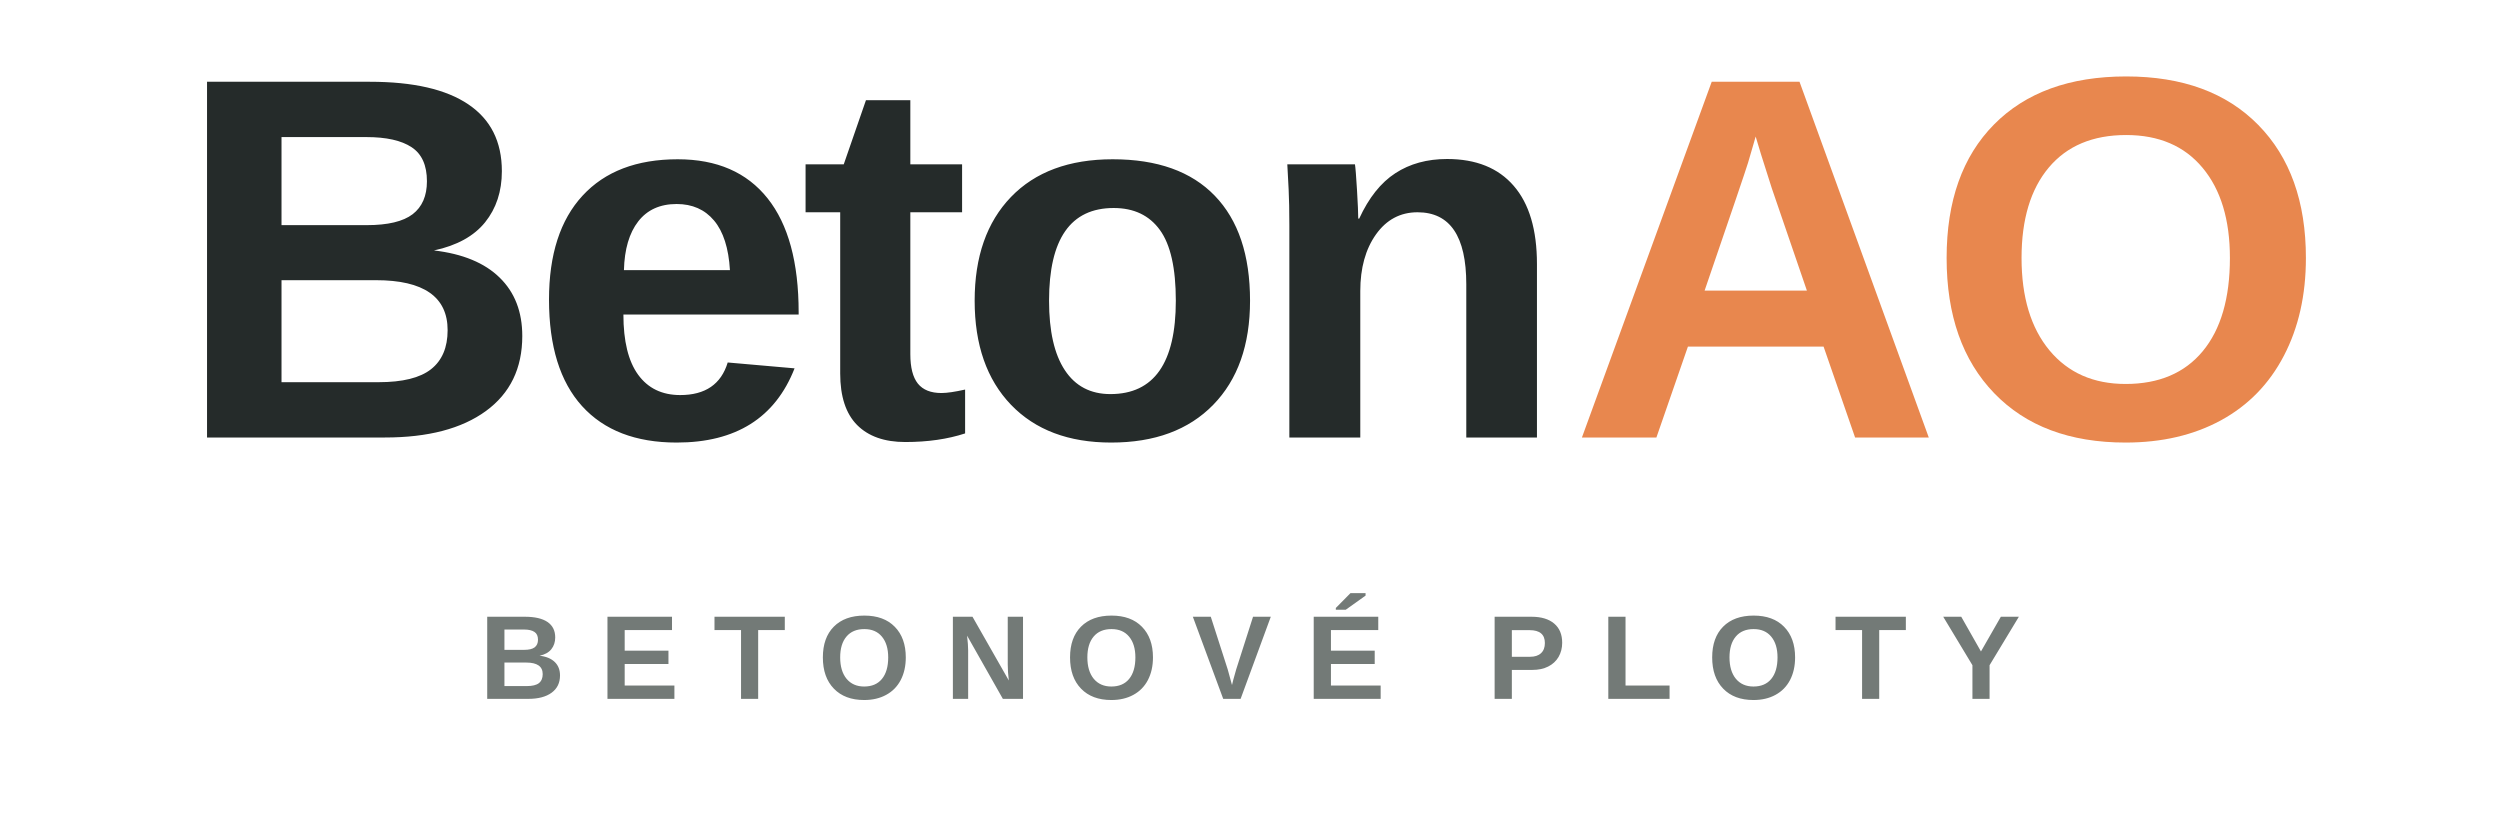
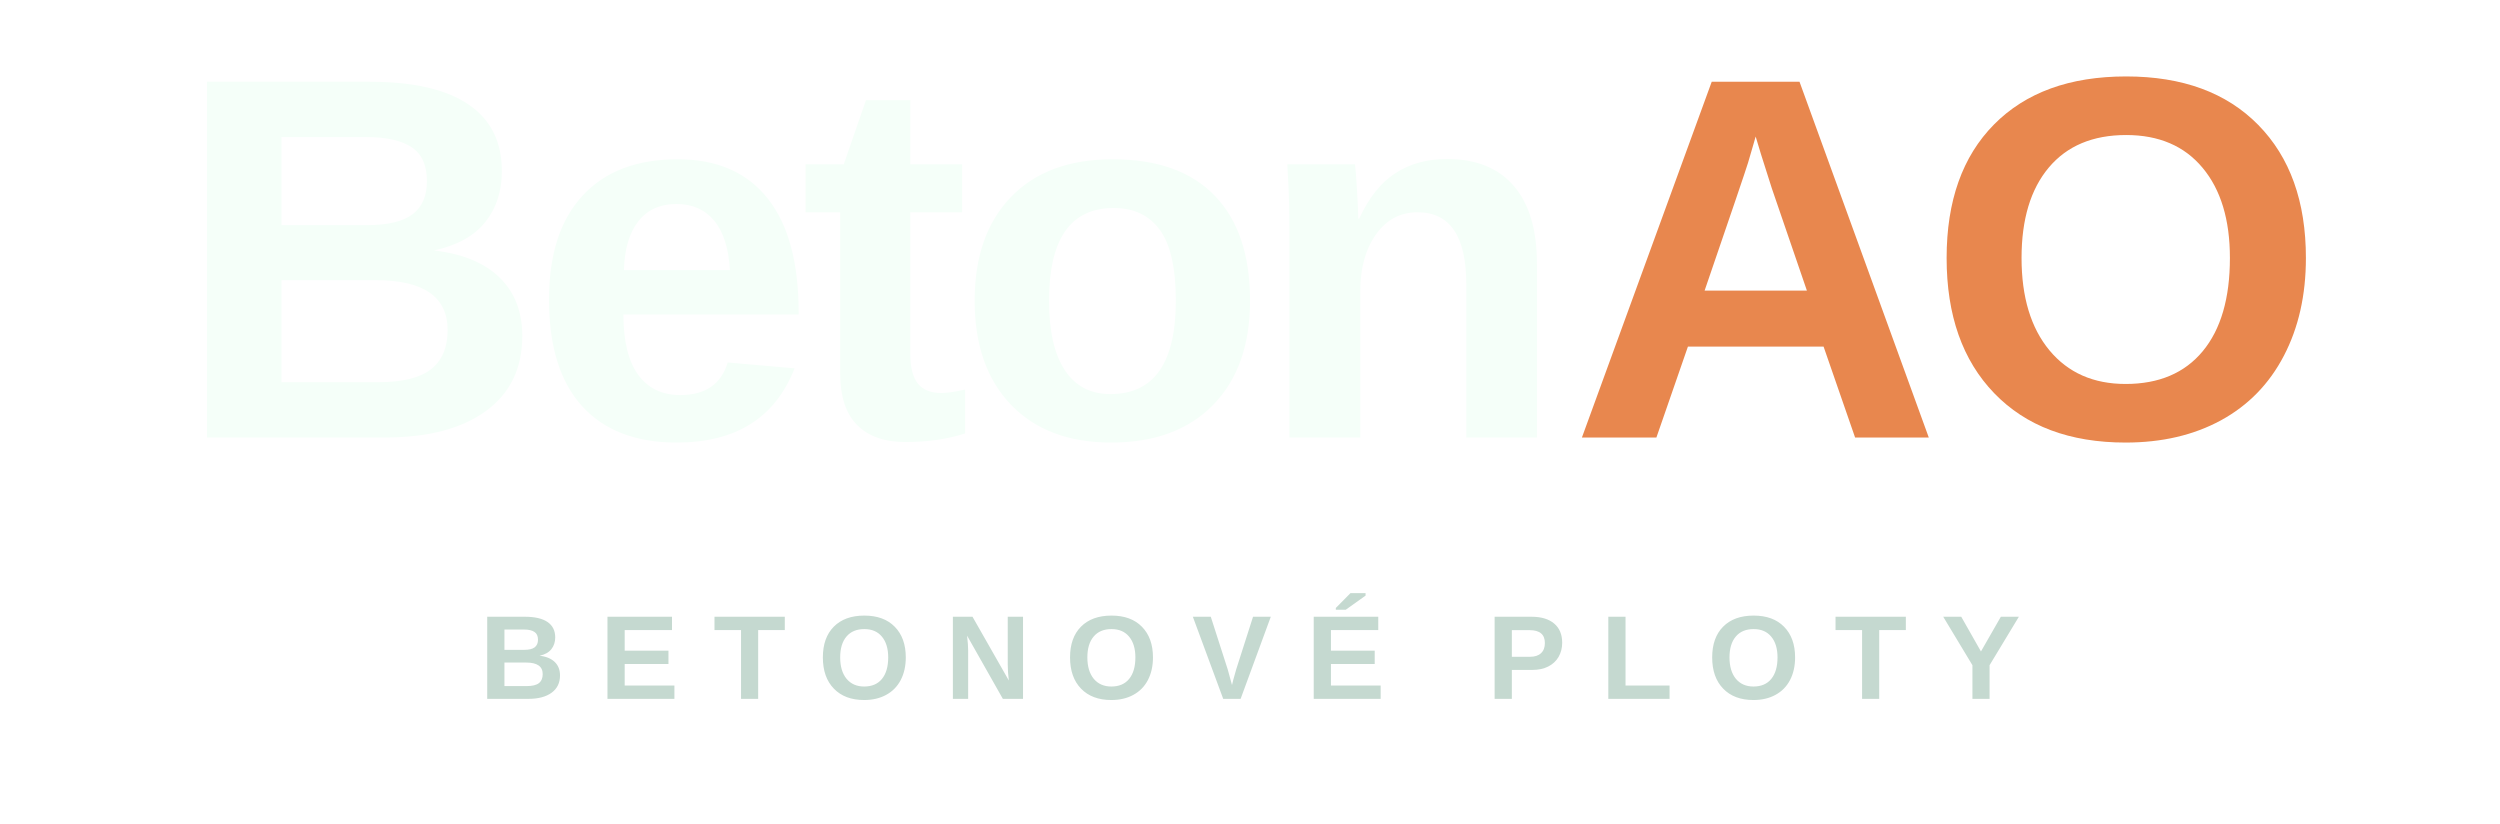
<svg xmlns="http://www.w3.org/2000/svg" viewBox="160 35 440 145" role="img" aria-labelledby="title desc">
-   <text x="380" y="112" text-anchor="middle" font-family="Manrope, Arial, Helvetica, sans-serif" font-size="91" font-weight="800" letter-spacing="-3" fill="#252b2a">Beton<tspan fill="#e8874e">AO</tspan>
+   <text x="380" y="112" text-anchor="middle" font-family="Manrope, Arial, Helvetica, sans-serif" font-size="91" font-weight="800" letter-spacing="-3" fill="#f5fff9">Beton<tspan fill="#e8874e">AO</tspan>
  </text>
-   <text x="380" y="158" text-anchor="middle" font-family="Manrope, Arial, Helvetica, sans-serif" font-size="21" font-weight="700" letter-spacing="6" fill="#737a77">BETONOVÉ PLOTY</text>
+   <text x="380" y="158" text-anchor="middle" font-family="Manrope, Arial, Helvetica, sans-serif" font-size="21" font-weight="700" letter-spacing="6" fill="#c5d9d0">BETONOVÉ PLOTY</text>
</svg>
